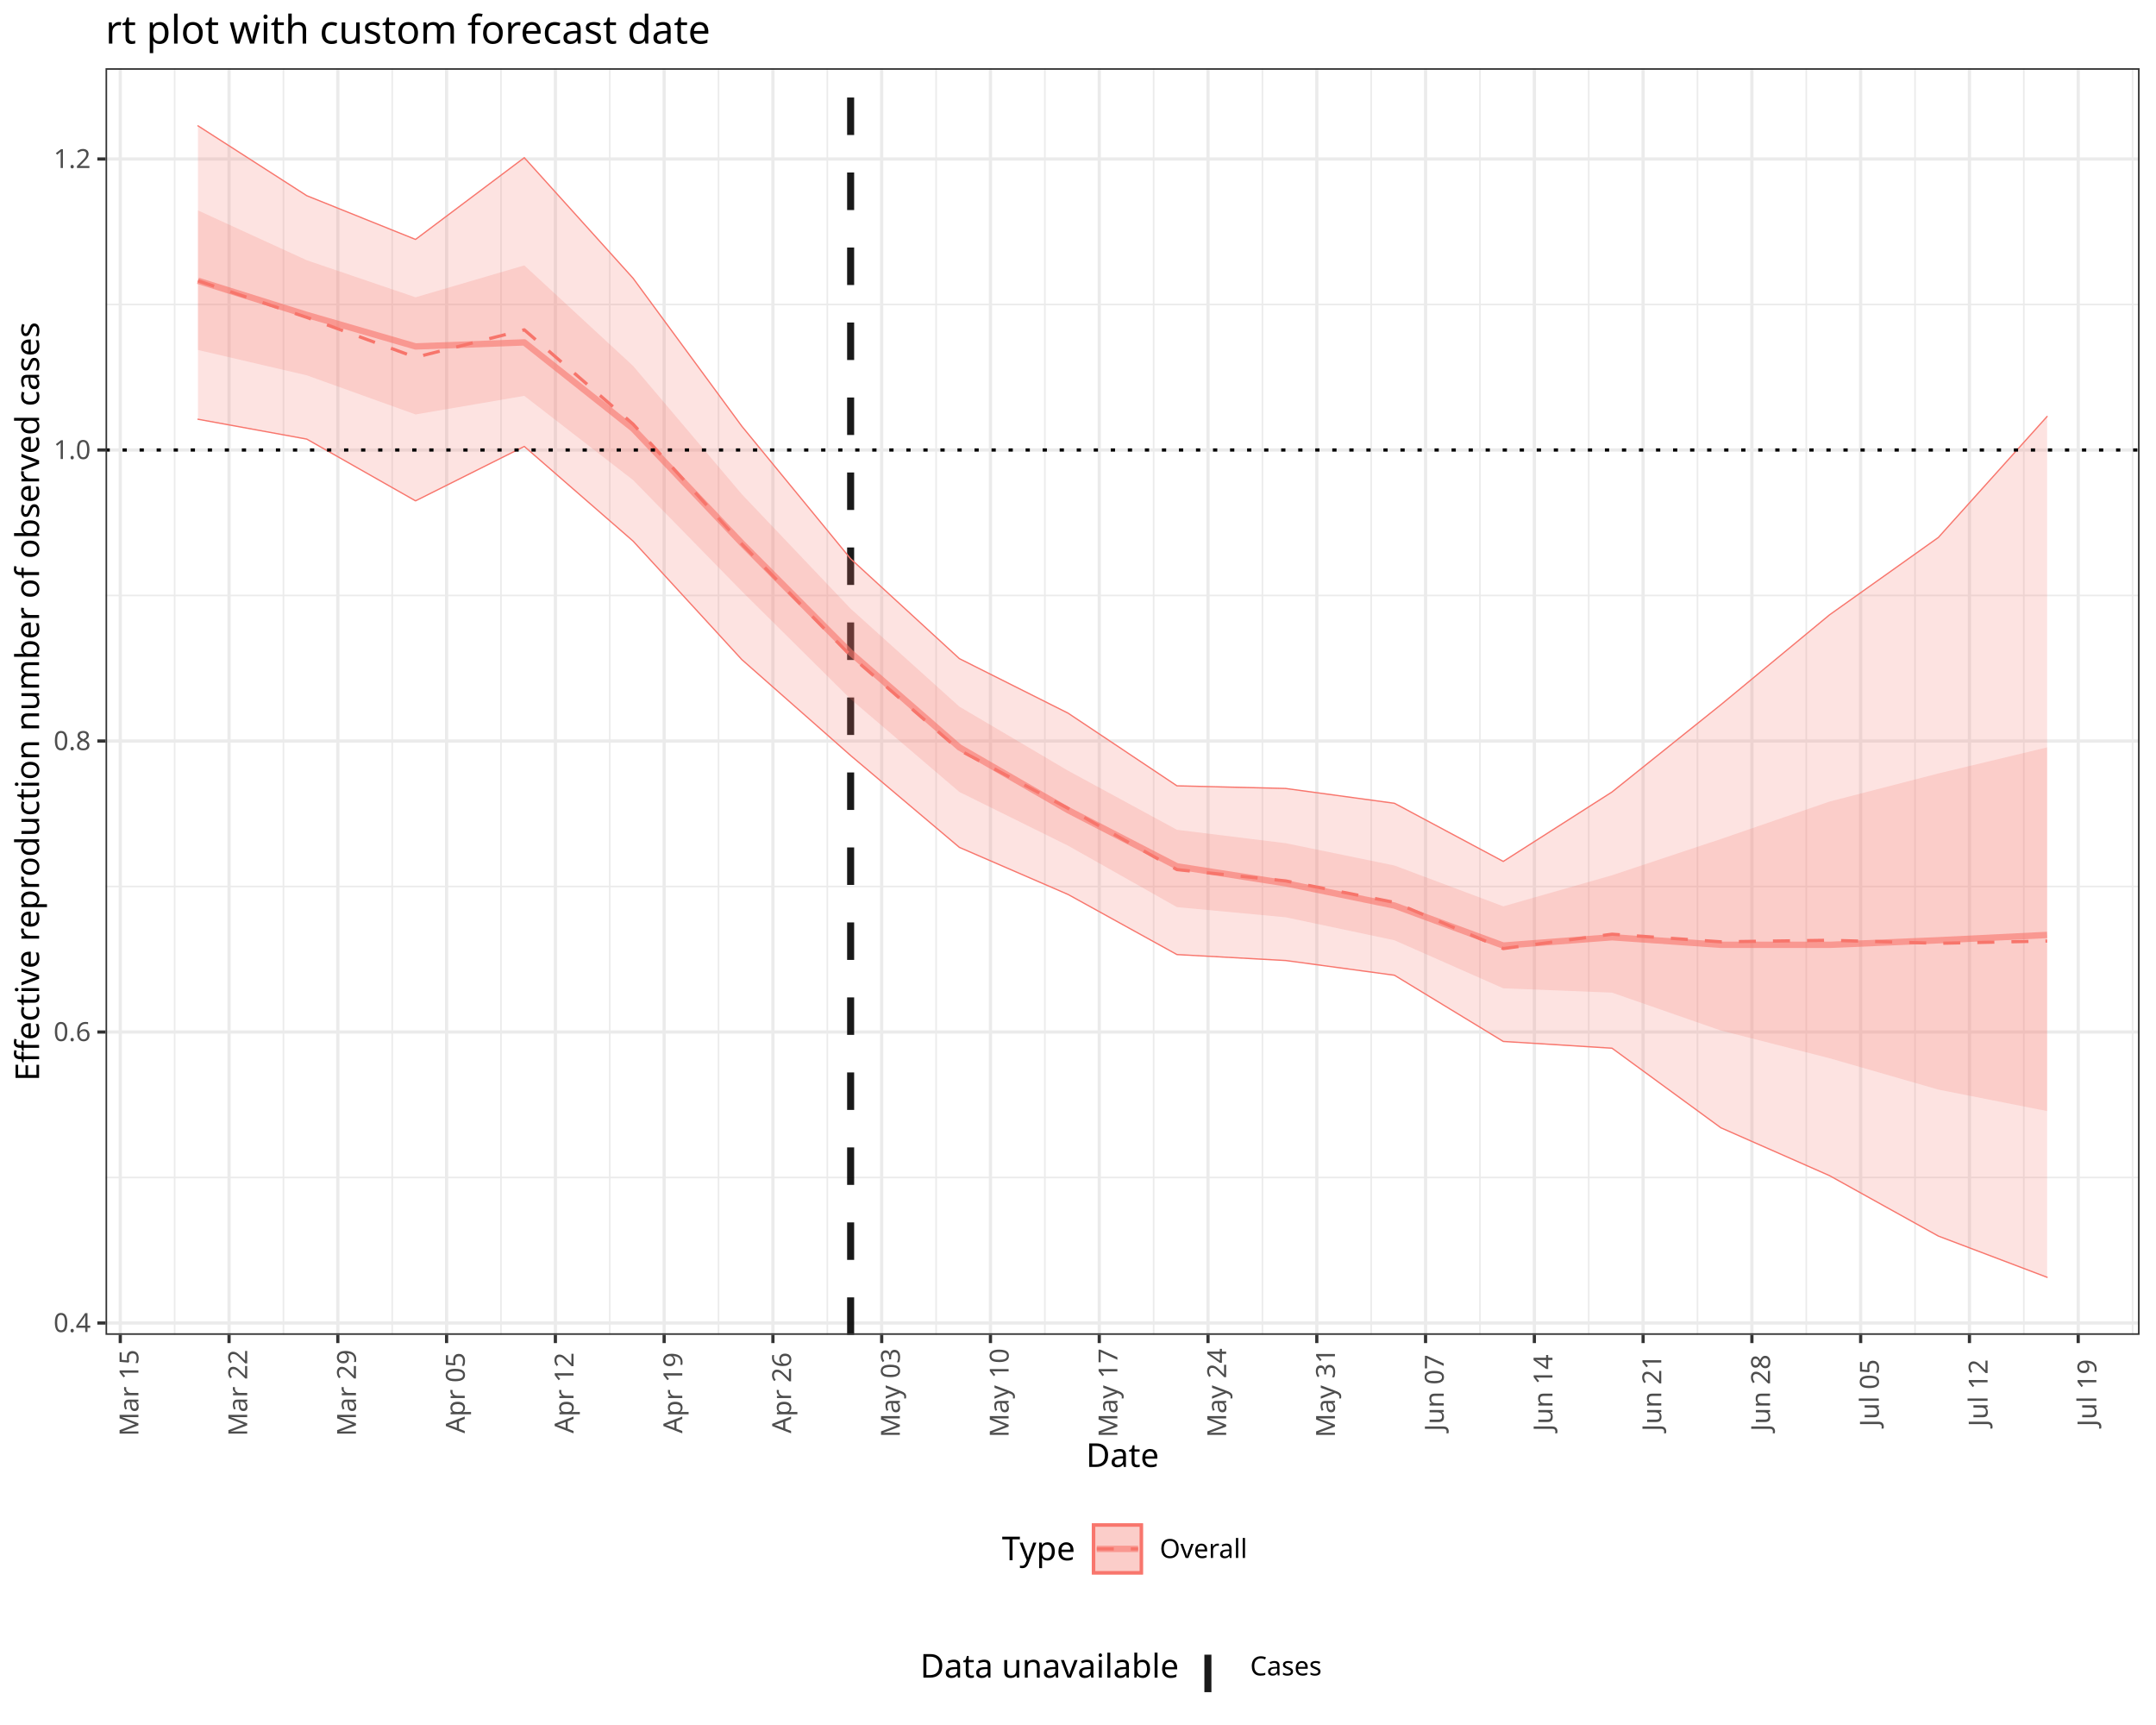
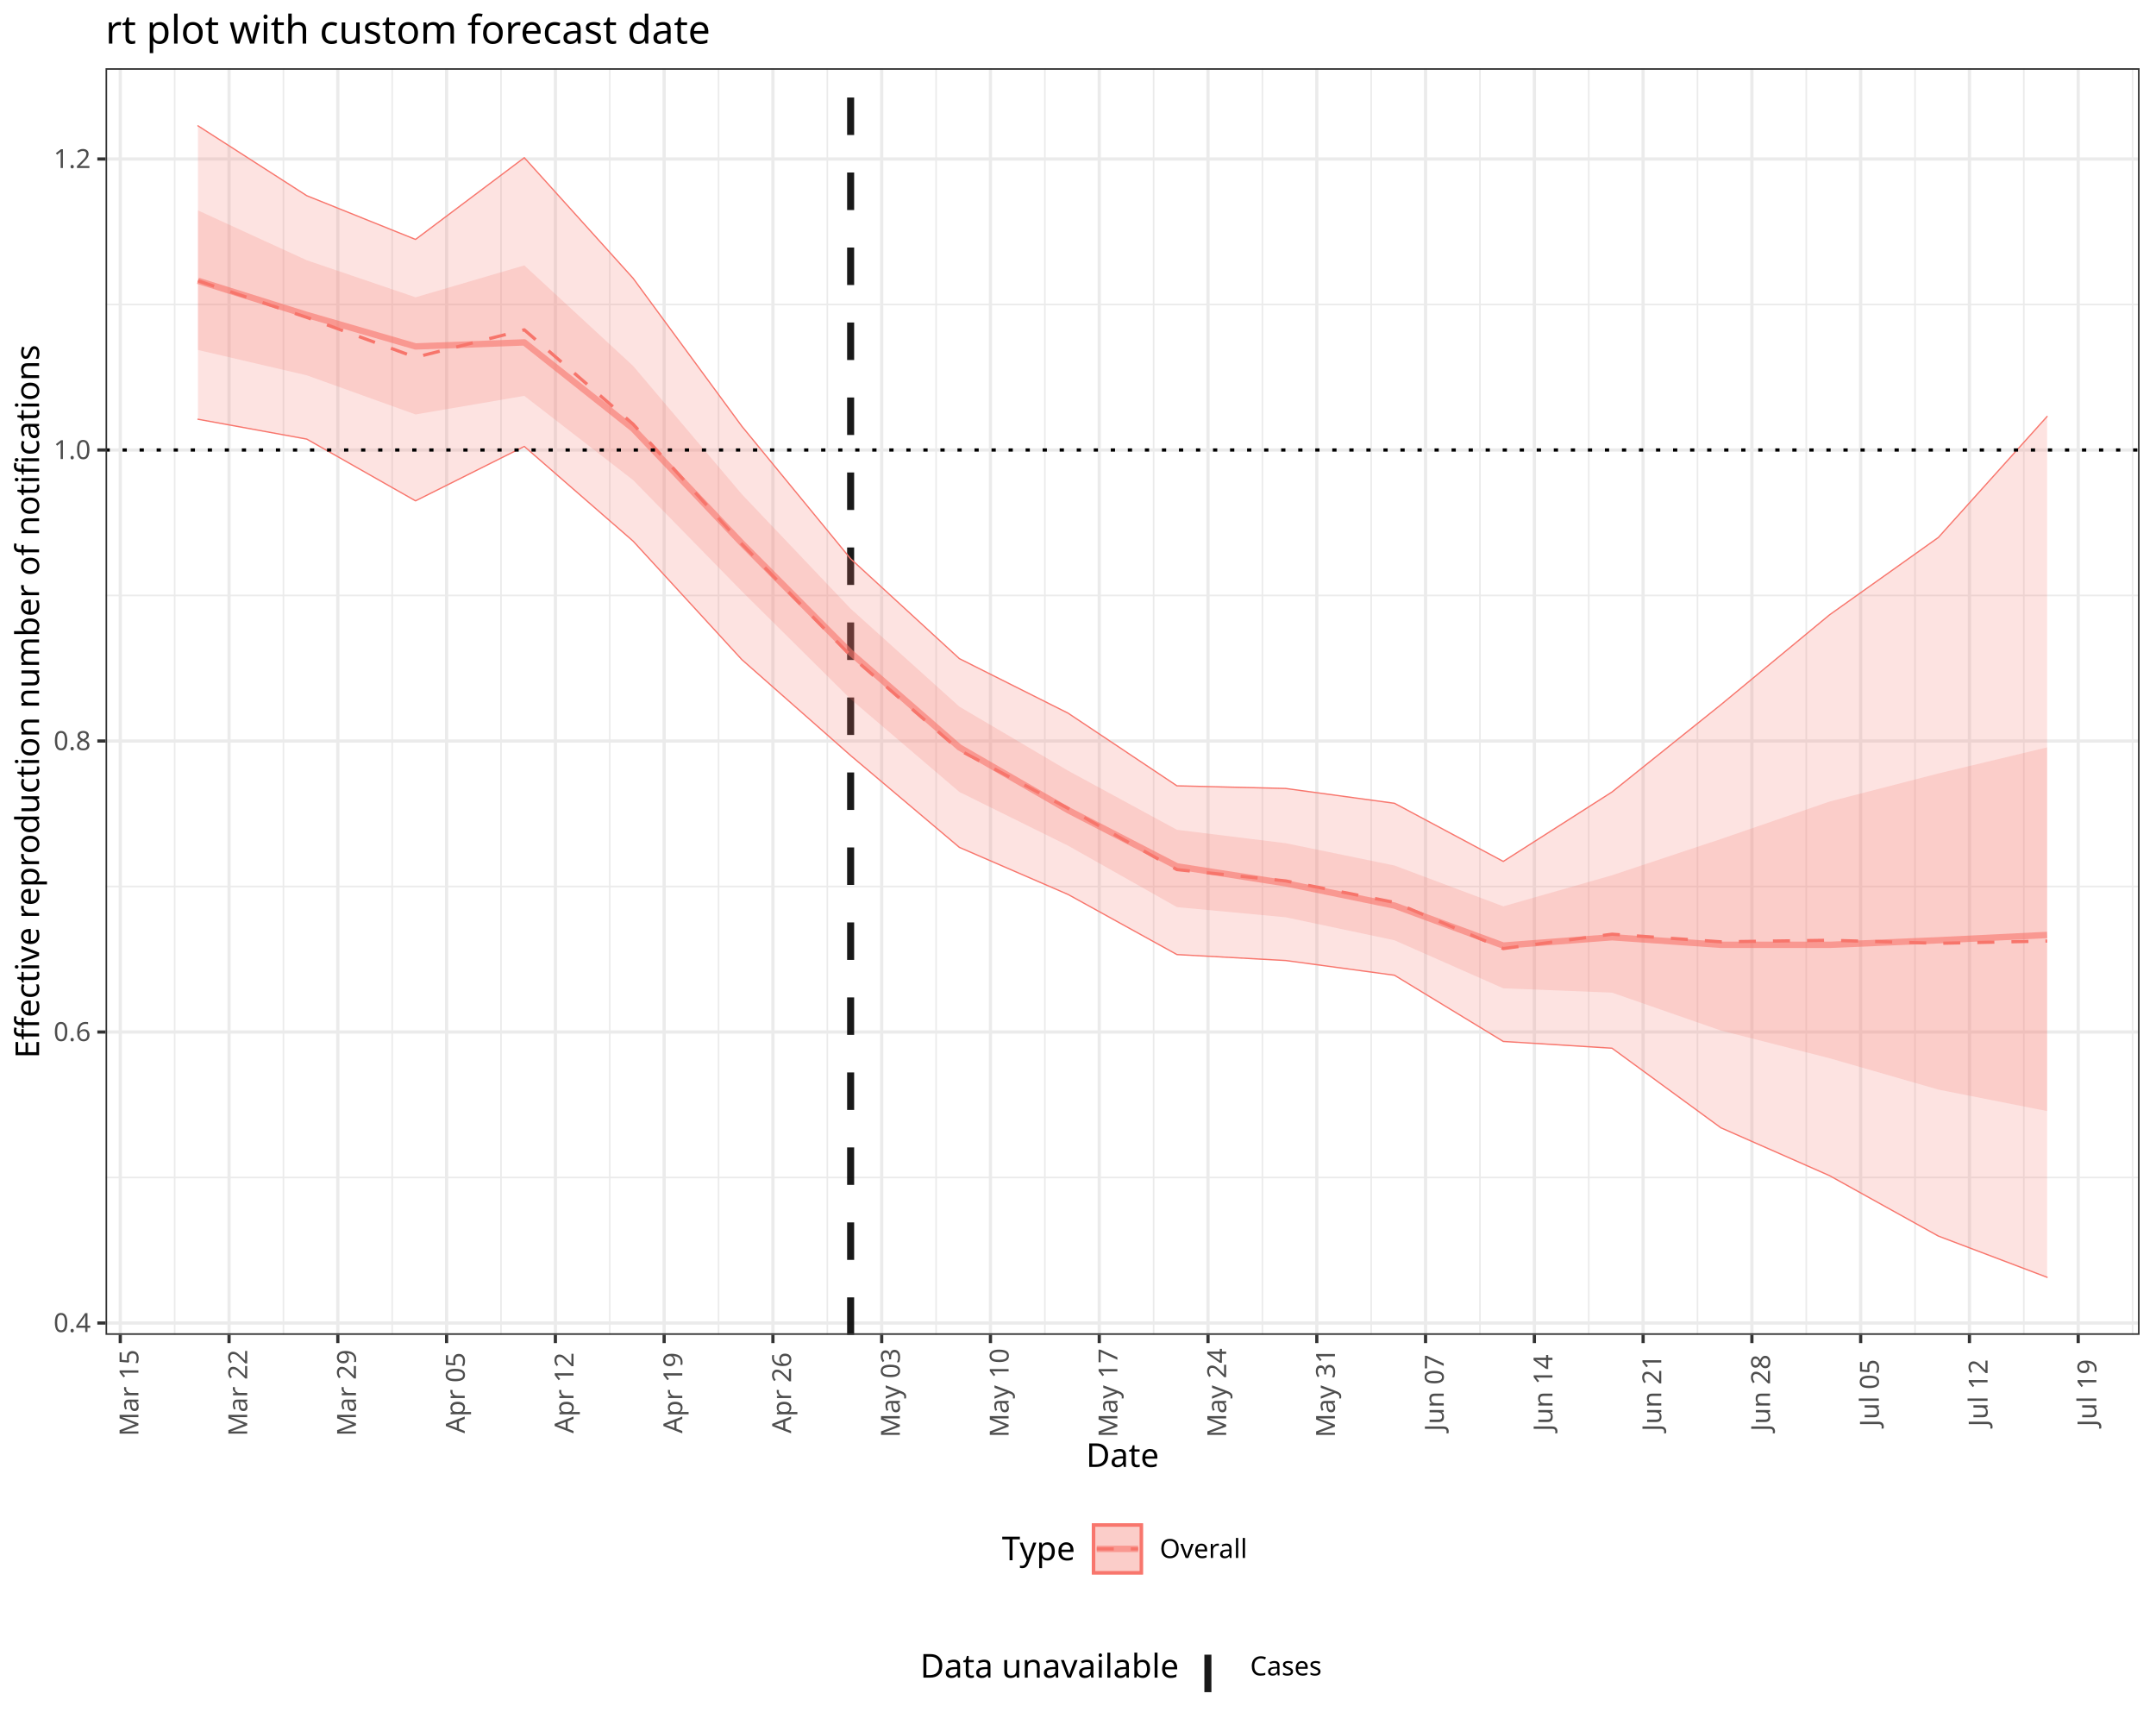
<svg xmlns="http://www.w3.org/2000/svg" class="svglite" data-engine-version="2.0" width="720.00pt" height="576.00pt" viewBox="0 0 720.00 576.00">
  <defs>
    <style type="text/css">
    .svglite line, .svglite polyline, .svglite polygon, .svglite path, .svglite rect, .svglite circle {
      fill: none;
      stroke: #000000;
      stroke-linecap: round;
      stroke-linejoin: round;
      stroke-miterlimit: 10.00;
    }
  </style>
  </defs>
  <rect width="100%" height="100%" style="stroke: none; fill: #FFFFFF;" />
  <defs>
    <clipPath id="cpMC4wMHw3MjAuMDB8MC4wMHw1NzYuMDA=">
      <rect x="0.00" y="0.00" width="720.00" height="576.00" />
    </clipPath>
  </defs>
  <g clip-path="url(#cpMC4wMHw3MjAuMDB8MC4wMHw1NzYuMDA=)">
    <rect x="0.00" y="0.00" width="720.00" height="576.00" style="stroke-width: 1.07; stroke: #FFFFFF; fill: #FFFFFF;" />
  </g>
  <defs>
    <clipPath id="cpMzUuMjR8NzE0LjUyfDIyLjc4fDQ0NS43Mw==">
      <rect x="35.24" y="22.78" width="679.28" height="422.95" />
    </clipPath>
  </defs>
  <g clip-path="url(#cpMzUuMjR8NzE0LjUyfDIyLjc4fDQ0NS43Mw==)">
    <rect x="35.24" y="22.78" width="679.28" height="422.95" style="stroke-width: 1.07; stroke: none; fill: #FFFFFF;" />
    <polyline points="35.24,393.18 714.52,393.18 " style="stroke-width: 0.53; stroke: #EBEBEB; stroke-linecap: butt;" />
    <polyline points="35.24,296.01 714.52,296.01 " style="stroke-width: 0.53; stroke: #EBEBEB; stroke-linecap: butt;" />
    <polyline points="35.24,198.84 714.52,198.84 " style="stroke-width: 0.53; stroke: #EBEBEB; stroke-linecap: butt;" />
    <polyline points="35.24,101.67 714.52,101.67 " style="stroke-width: 0.53; stroke: #EBEBEB; stroke-linecap: butt;" />
    <polyline points="58.33,445.73 58.33,22.78 " style="stroke-width: 0.53; stroke: #EBEBEB; stroke-linecap: butt;" />
    <polyline points="94.66,445.73 94.66,22.78 " style="stroke-width: 0.53; stroke: #EBEBEB; stroke-linecap: butt;" />
    <polyline points="130.98,445.73 130.98,22.78 " style="stroke-width: 0.53; stroke: #EBEBEB; stroke-linecap: butt;" />
    <polyline points="167.31,445.73 167.31,22.78 " style="stroke-width: 0.53; stroke: #EBEBEB; stroke-linecap: butt;" />
    <polyline points="203.63,445.73 203.63,22.78 " style="stroke-width: 0.53; stroke: #EBEBEB; stroke-linecap: butt;" />
    <polyline points="239.96,445.73 239.96,22.78 " style="stroke-width: 0.53; stroke: #EBEBEB; stroke-linecap: butt;" />
    <polyline points="276.28,445.73 276.28,22.78 " style="stroke-width: 0.53; stroke: #EBEBEB; stroke-linecap: butt;" />
    <polyline points="312.61,445.73 312.61,22.78 " style="stroke-width: 0.53; stroke: #EBEBEB; stroke-linecap: butt;" />
    <polyline points="348.93,445.73 348.93,22.78 " style="stroke-width: 0.53; stroke: #EBEBEB; stroke-linecap: butt;" />
    <polyline points="385.26,445.73 385.26,22.78 " style="stroke-width: 0.53; stroke: #EBEBEB; stroke-linecap: butt;" />
    <polyline points="421.58,445.73 421.58,22.78 " style="stroke-width: 0.53; stroke: #EBEBEB; stroke-linecap: butt;" />
    <polyline points="457.91,445.73 457.91,22.78 " style="stroke-width: 0.53; stroke: #EBEBEB; stroke-linecap: butt;" />
    <polyline points="494.23,445.73 494.23,22.78 " style="stroke-width: 0.53; stroke: #EBEBEB; stroke-linecap: butt;" />
    <polyline points="530.56,445.73 530.56,22.78 " style="stroke-width: 0.53; stroke: #EBEBEB; stroke-linecap: butt;" />
    <polyline points="566.88,445.73 566.88,22.78 " style="stroke-width: 0.53; stroke: #EBEBEB; stroke-linecap: butt;" />
    <polyline points="603.21,445.73 603.21,22.78 " style="stroke-width: 0.53; stroke: #EBEBEB; stroke-linecap: butt;" />
    <polyline points="639.53,445.73 639.53,22.78 " style="stroke-width: 0.53; stroke: #EBEBEB; stroke-linecap: butt;" />
    <polyline points="675.86,445.73 675.86,22.78 " style="stroke-width: 0.53; stroke: #EBEBEB; stroke-linecap: butt;" />
    <polyline points="712.19,445.73 712.19,22.78 " style="stroke-width: 0.53; stroke: #EBEBEB; stroke-linecap: butt;" />
    <polyline points="35.24,441.77 714.52,441.77 " style="stroke-width: 1.07; stroke: #EBEBEB; stroke-linecap: butt;" />
    <polyline points="35.24,344.60 714.52,344.60 " style="stroke-width: 1.07; stroke: #EBEBEB; stroke-linecap: butt;" />
    <polyline points="35.24,247.43 714.52,247.43 " style="stroke-width: 1.07; stroke: #EBEBEB; stroke-linecap: butt;" />
    <polyline points="35.24,150.26 714.52,150.26 " style="stroke-width: 1.07; stroke: #EBEBEB; stroke-linecap: butt;" />
    <polyline points="35.24,53.09 714.52,53.09 " style="stroke-width: 1.07; stroke: #EBEBEB; stroke-linecap: butt;" />
    <polyline points="40.17,445.73 40.17,22.78 " style="stroke-width: 1.07; stroke: #EBEBEB; stroke-linecap: butt;" />
    <polyline points="76.49,445.73 76.49,22.78 " style="stroke-width: 1.07; stroke: #EBEBEB; stroke-linecap: butt;" />
    <polyline points="112.82,445.73 112.82,22.78 " style="stroke-width: 1.07; stroke: #EBEBEB; stroke-linecap: butt;" />
    <polyline points="149.14,445.73 149.14,22.78 " style="stroke-width: 1.07; stroke: #EBEBEB; stroke-linecap: butt;" />
    <polyline points="185.47,445.73 185.47,22.78 " style="stroke-width: 1.07; stroke: #EBEBEB; stroke-linecap: butt;" />
    <polyline points="221.79,445.73 221.79,22.78 " style="stroke-width: 1.07; stroke: #EBEBEB; stroke-linecap: butt;" />
    <polyline points="258.12,445.73 258.12,22.78 " style="stroke-width: 1.07; stroke: #EBEBEB; stroke-linecap: butt;" />
    <polyline points="294.44,445.73 294.44,22.78 " style="stroke-width: 1.07; stroke: #EBEBEB; stroke-linecap: butt;" />
    <polyline points="330.77,445.73 330.77,22.78 " style="stroke-width: 1.07; stroke: #EBEBEB; stroke-linecap: butt;" />
    <polyline points="367.10,445.73 367.10,22.78 " style="stroke-width: 1.07; stroke: #EBEBEB; stroke-linecap: butt;" />
    <polyline points="403.42,445.73 403.42,22.78 " style="stroke-width: 1.07; stroke: #EBEBEB; stroke-linecap: butt;" />
    <polyline points="439.75,445.73 439.75,22.78 " style="stroke-width: 1.07; stroke: #EBEBEB; stroke-linecap: butt;" />
    <polyline points="476.07,445.73 476.07,22.78 " style="stroke-width: 1.07; stroke: #EBEBEB; stroke-linecap: butt;" />
    <polyline points="512.40,445.73 512.40,22.78 " style="stroke-width: 1.07; stroke: #EBEBEB; stroke-linecap: butt;" />
    <polyline points="548.72,445.73 548.72,22.78 " style="stroke-width: 1.07; stroke: #EBEBEB; stroke-linecap: butt;" />
    <polyline points="585.05,445.73 585.05,22.78 " style="stroke-width: 1.07; stroke: #EBEBEB; stroke-linecap: butt;" />
    <polyline points="621.37,445.73 621.37,22.78 " style="stroke-width: 1.07; stroke: #EBEBEB; stroke-linecap: butt;" />
    <polyline points="657.70,445.73 657.70,22.78 " style="stroke-width: 1.07; stroke: #EBEBEB; stroke-linecap: butt;" />
    <polyline points="694.02,445.73 694.02,22.78 " style="stroke-width: 1.07; stroke: #EBEBEB; stroke-linecap: butt;" />
    <line x1="284.07" y1="445.73" x2="284.07" y2="22.78" style="stroke-width: 2.35; stroke: #000000; stroke-opacity: 0.90; stroke-dasharray: 12.52,12.52; stroke-linecap: butt;" />
    <polyline points="66.11,93.76 102.44,105.15 138.77,115.68 175.09,114.33 211.42,143.14 247.74,181.39 284.07,217.96 320.39,249.56 356.72,270.53 393.04,289.28 429.37,294.95 465.69,302.38 502.02,315.74 538.34,312.96 574.67,315.49 610.99,315.49 647.32,313.97 683.64,312.19 " style="stroke-width: 2.13; stroke: #F8766D; stroke-opacity: 0.60; stroke-linecap: butt;" />
    <polyline points="66.11,93.76 102.44,105.98 138.77,119.31 175.09,110.13 211.42,141.63 247.74,181.64 284.07,218.95 320.39,250.47 356.72,269.96 393.04,290.37 429.37,294.15 465.69,301.33 502.02,316.74 538.34,311.94 574.67,314.48 610.99,313.97 647.32,314.98 683.64,314.22 " style="stroke-width: 1.07; stroke: #F8766D; stroke-dasharray: 5.69,5.69; stroke-linecap: butt;" />
    <polygon points="66.11,42.01 102.44,65.34 138.77,79.95 175.09,52.65 211.42,92.91 247.74,142.33 284.07,186.58 320.39,219.93 356.72,238.15 393.04,262.40 429.37,263.28 465.69,268.23 502.02,287.64 538.34,264.45 574.67,235.33 610.99,205.29 647.32,179.46 683.64,139.06 683.64,426.51 647.32,412.74 610.99,392.57 574.67,376.57 538.34,350.01 502.02,347.75 465.69,325.65 429.37,320.73 393.04,318.74 356.72,298.69 320.39,282.95 284.07,252.28 247.74,220.25 211.42,180.68 175.09,149.07 138.77,167.24 102.44,146.62 66.11,139.99 " style="stroke-width: 0.00; stroke: none; fill: #F8766D; fill-opacity: 0.20;" />
    <polyline points="66.11,42.01 102.44,65.34 138.77,79.95 175.09,52.65 211.42,92.91 247.74,142.33 284.07,186.58 320.39,219.93 356.72,238.15 393.04,262.40 429.37,263.28 465.69,268.23 502.02,287.64 538.34,264.45 574.67,235.33 610.99,205.29 647.32,179.46 683.64,139.06 " style="stroke-width: 0.43; stroke: #F8766D;" />
    <polyline points="683.64,426.51 647.32,412.74 610.99,392.57 574.67,376.57 538.34,350.01 502.02,347.75 465.69,325.65 429.37,320.73 393.04,318.74 356.72,298.69 320.39,282.95 284.07,252.28 247.74,220.25 211.42,180.68 175.09,149.07 138.77,167.24 102.44,146.62 66.11,139.99 " style="stroke-width: 0.43; stroke: #F8766D;" />
    <polygon points="66.11,70.26 102.44,86.90 138.77,99.27 175.09,88.62 211.42,122.18 247.74,165.03 284.07,203.25 320.39,235.96 356.72,257.37 393.04,277.08 429.37,281.56 465.69,289.01 502.02,302.64 538.34,292.26 574.67,280.17 610.99,267.65 647.32,258.27 683.64,249.56 683.64,371.00 647.32,363.83 610.99,353.36 574.67,344.10 538.34,331.45 502.02,330.01 465.69,313.97 429.37,306.29 393.04,302.90 356.72,282.40 320.39,264.45 284.07,233.44 247.74,197.43 211.42,160.30 175.09,132.18 138.77,138.39 102.44,125.32 66.11,116.86 " style="stroke-width: 0.00; stroke: none; fill: #F8766D; fill-opacity: 0.20;" />
    <polyline points="66.11,70.26 102.44,86.90 138.77,99.27 175.09,88.62 211.42,122.18 247.74,165.03 284.07,203.25 320.39,235.96 356.72,257.37 393.04,277.08 429.37,281.56 465.69,289.01 502.02,302.64 538.34,292.26 574.67,280.17 610.99,267.65 647.32,258.27 683.64,249.56 " style="stroke-width: 1.07; stroke: none;" />
    <polyline points="683.64,371.00 647.32,363.83 610.99,353.36 574.67,344.10 538.34,331.45 502.02,330.01 465.69,313.97 429.37,306.29 393.04,302.90 356.72,282.40 320.39,264.45 284.07,233.44 247.74,197.43 211.42,160.30 175.09,132.18 138.77,138.39 102.44,125.32 66.11,116.86 " style="stroke-width: 1.07; stroke: none;" />
    <line x1="35.24" y1="150.26" x2="714.52" y2="150.26" style="stroke-width: 1.07; stroke-dasharray: 1.42,4.27; stroke-linecap: butt;" />
    <rect x="35.24" y="22.78" width="679.28" height="422.95" style="stroke-width: 1.07; stroke: #333333;" />
  </g>
  <g clip-path="url(#cpMC4wMHw3MjAuMDB8MC4wMHw1NzYuMDA=)">
    <text x="30.31" y="444.79" text-anchor="end" style="font-size: 8.80px; fill: #4D4D4D; font-family: sans;" textLength="12.23px" lengthAdjust="spacingAndGlyphs">0.4</text>
    <text x="30.31" y="347.62" text-anchor="end" style="font-size: 8.80px; fill: #4D4D4D; font-family: sans;" textLength="12.23px" lengthAdjust="spacingAndGlyphs">0.6</text>
    <text x="30.31" y="250.45" text-anchor="end" style="font-size: 8.80px; fill: #4D4D4D; font-family: sans;" textLength="12.23px" lengthAdjust="spacingAndGlyphs">0.8</text>
    <text x="30.31" y="153.28" text-anchor="end" style="font-size: 8.80px; fill: #4D4D4D; font-family: sans;" textLength="12.23px" lengthAdjust="spacingAndGlyphs">1.0</text>
    <text x="30.31" y="56.11" text-anchor="end" style="font-size: 8.80px; fill: #4D4D4D; font-family: sans;" textLength="12.23px" lengthAdjust="spacingAndGlyphs">1.2</text>
    <polyline points="32.50,441.77 35.24,441.77 " style="stroke-width: 1.07; stroke: #333333; stroke-linecap: butt;" />
    <polyline points="32.50,344.60 35.24,344.60 " style="stroke-width: 1.07; stroke: #333333; stroke-linecap: butt;" />
    <polyline points="32.50,247.43 35.24,247.43 " style="stroke-width: 1.07; stroke: #333333; stroke-linecap: butt;" />
    <polyline points="32.50,150.26 35.24,150.26 " style="stroke-width: 1.07; stroke: #333333; stroke-linecap: butt;" />
    <polyline points="32.50,53.09 35.24,53.09 " style="stroke-width: 1.07; stroke: #333333; stroke-linecap: butt;" />
    <polyline points="40.17,448.47 40.17,445.73 " style="stroke-width: 1.07; stroke: #333333; stroke-linecap: butt;" />
    <polyline points="76.49,448.47 76.49,445.73 " style="stroke-width: 1.07; stroke: #333333; stroke-linecap: butt;" />
    <polyline points="112.82,448.47 112.82,445.73 " style="stroke-width: 1.07; stroke: #333333; stroke-linecap: butt;" />
    <polyline points="149.14,448.47 149.14,445.73 " style="stroke-width: 1.07; stroke: #333333; stroke-linecap: butt;" />
    <polyline points="185.47,448.47 185.47,445.73 " style="stroke-width: 1.07; stroke: #333333; stroke-linecap: butt;" />
    <polyline points="221.79,448.47 221.79,445.73 " style="stroke-width: 1.07; stroke: #333333; stroke-linecap: butt;" />
    <polyline points="258.12,448.47 258.12,445.73 " style="stroke-width: 1.07; stroke: #333333; stroke-linecap: butt;" />
    <polyline points="294.44,448.47 294.44,445.73 " style="stroke-width: 1.07; stroke: #333333; stroke-linecap: butt;" />
    <polyline points="330.77,448.47 330.77,445.73 " style="stroke-width: 1.07; stroke: #333333; stroke-linecap: butt;" />
    <polyline points="367.10,448.47 367.10,445.73 " style="stroke-width: 1.07; stroke: #333333; stroke-linecap: butt;" />
    <polyline points="403.42,448.47 403.42,445.73 " style="stroke-width: 1.07; stroke: #333333; stroke-linecap: butt;" />
    <polyline points="439.75,448.47 439.75,445.73 " style="stroke-width: 1.07; stroke: #333333; stroke-linecap: butt;" />
    <polyline points="476.07,448.47 476.07,445.73 " style="stroke-width: 1.07; stroke: #333333; stroke-linecap: butt;" />
    <polyline points="512.40,448.47 512.40,445.73 " style="stroke-width: 1.07; stroke: #333333; stroke-linecap: butt;" />
    <polyline points="548.72,448.47 548.72,445.73 " style="stroke-width: 1.07; stroke: #333333; stroke-linecap: butt;" />
    <polyline points="585.05,448.47 585.05,445.73 " style="stroke-width: 1.07; stroke: #333333; stroke-linecap: butt;" />
    <polyline points="621.37,448.47 621.37,445.73 " style="stroke-width: 1.07; stroke: #333333; stroke-linecap: butt;" />
    <polyline points="657.70,448.47 657.70,445.73 " style="stroke-width: 1.07; stroke: #333333; stroke-linecap: butt;" />
    <polyline points="694.02,448.47 694.02,445.73 " style="stroke-width: 1.07; stroke: #333333; stroke-linecap: butt;" />
    <text transform="translate(46.22,465.10) rotate(-90)" text-anchor="middle" style="font-size: 8.80px; fill: #4D4D4D; font-family: sans;" textLength="27.39px" lengthAdjust="spacingAndGlyphs">Mar 15</text>
    <text transform="translate(82.55,465.10) rotate(-90)" text-anchor="middle" style="font-size: 8.80px; fill: #4D4D4D; font-family: sans;" textLength="27.39px" lengthAdjust="spacingAndGlyphs">Mar 22</text>
    <text transform="translate(118.87,465.10) rotate(-90)" text-anchor="middle" style="font-size: 8.80px; fill: #4D4D4D; font-family: sans;" textLength="27.39px" lengthAdjust="spacingAndGlyphs">Mar 29</text>
    <text transform="translate(155.20,465.10) rotate(-90)" text-anchor="middle" style="font-size: 8.80px; fill: #4D4D4D; font-family: sans;" textLength="25.93px" lengthAdjust="spacingAndGlyphs">Apr 05</text>
    <text transform="translate(191.53,465.10) rotate(-90)" text-anchor="middle" style="font-size: 8.80px; fill: #4D4D4D; font-family: sans;" textLength="25.93px" lengthAdjust="spacingAndGlyphs">Apr 12</text>
    <text transform="translate(227.85,465.10) rotate(-90)" text-anchor="middle" style="font-size: 8.80px; fill: #4D4D4D; font-family: sans;" textLength="25.93px" lengthAdjust="spacingAndGlyphs">Apr 19</text>
    <text transform="translate(264.18,465.10) rotate(-90)" text-anchor="middle" style="font-size: 8.80px; fill: #4D4D4D; font-family: sans;" textLength="25.93px" lengthAdjust="spacingAndGlyphs">Apr 26</text>
    <text transform="translate(300.50,465.10) rotate(-90)" text-anchor="middle" style="font-size: 8.80px; fill: #4D4D4D; font-family: sans;" textLength="28.87px" lengthAdjust="spacingAndGlyphs">May 03</text>
    <text transform="translate(336.83,465.10) rotate(-90)" text-anchor="middle" style="font-size: 8.80px; fill: #4D4D4D; font-family: sans;" textLength="28.87px" lengthAdjust="spacingAndGlyphs">May 10</text>
    <text transform="translate(373.15,465.10) rotate(-90)" text-anchor="middle" style="font-size: 8.80px; fill: #4D4D4D; font-family: sans;" textLength="28.87px" lengthAdjust="spacingAndGlyphs">May 17</text>
    <text transform="translate(409.48,465.10) rotate(-90)" text-anchor="middle" style="font-size: 8.80px; fill: #4D4D4D; font-family: sans;" textLength="28.87px" lengthAdjust="spacingAndGlyphs">May 24</text>
    <text transform="translate(445.80,465.10) rotate(-90)" text-anchor="middle" style="font-size: 8.80px; fill: #4D4D4D; font-family: sans;" textLength="28.87px" lengthAdjust="spacingAndGlyphs">May 31</text>
    <text transform="translate(482.13,465.10) rotate(-90)" text-anchor="middle" style="font-size: 8.80px; fill: #4D4D4D; font-family: sans;" textLength="26.43px" lengthAdjust="spacingAndGlyphs">Jun 07</text>
    <text transform="translate(518.45,465.10) rotate(-90)" text-anchor="middle" style="font-size: 8.80px; fill: #4D4D4D; font-family: sans;" textLength="26.43px" lengthAdjust="spacingAndGlyphs">Jun 14</text>
    <text transform="translate(554.78,465.10) rotate(-90)" text-anchor="middle" style="font-size: 8.80px; fill: #4D4D4D; font-family: sans;" textLength="26.43px" lengthAdjust="spacingAndGlyphs">Jun 21</text>
    <text transform="translate(591.10,465.10) rotate(-90)" text-anchor="middle" style="font-size: 8.80px; fill: #4D4D4D; font-family: sans;" textLength="26.43px" lengthAdjust="spacingAndGlyphs">Jun 28</text>
    <text transform="translate(627.43,465.10) rotate(-90)" text-anchor="middle" style="font-size: 8.80px; fill: #4D4D4D; font-family: sans;" textLength="23.49px" lengthAdjust="spacingAndGlyphs">Jul 05</text>
    <text transform="translate(663.75,465.10) rotate(-90)" text-anchor="middle" style="font-size: 8.80px; fill: #4D4D4D; font-family: sans;" textLength="23.49px" lengthAdjust="spacingAndGlyphs">Jul 12</text>
    <text transform="translate(700.08,465.10) rotate(-90)" text-anchor="middle" style="font-size: 8.80px; fill: #4D4D4D; font-family: sans;" textLength="23.49px" lengthAdjust="spacingAndGlyphs">Jul 19</text>
    <text x="374.88" y="489.84" text-anchor="middle" style="font-size: 11.00px; font-family: sans;" textLength="23.24px" lengthAdjust="spacingAndGlyphs">Date</text>
-     <text transform="translate(13.05,234.26) rotate(-90)" text-anchor="middle" style="font-size: 11.00px; font-family: sans;" textLength="239.12px" lengthAdjust="spacingAndGlyphs">Effective reproduction number of observed cases</text>
+     <text transform="translate(13.05,234.26) rotate(-90)" text-anchor="middle" style="font-size: 11.00px; font-family: sans;" textLength="239.12px" lengthAdjust="spacingAndGlyphs">Effective reproduction number of notifications</text>
    <rect x="329.11" y="503.08" width="91.54" height="28.24" style="stroke-width: 1.07; stroke: none; fill: #FFFFFF;" />
    <text x="334.59" y="520.99" style="font-size: 11.00px; font-family: sans;" textLength="24.46px" lengthAdjust="spacingAndGlyphs">Type</text>
    <rect x="364.53" y="508.56" width="17.28" height="17.28" style="stroke-width: 1.07; stroke: none; fill: #FFFFFF;" />
    <line x1="366.26" y1="517.20" x2="380.08" y2="517.20" style="stroke-width: 2.13; stroke: #F8766D; stroke-opacity: 0.60; stroke-linecap: butt;" />
    <line x1="366.26" y1="517.20" x2="380.08" y2="517.20" style="stroke-width: 1.07; stroke: #F8766D; stroke-dasharray: 5.69,5.69; stroke-linecap: butt;" />
    <rect x="364.81" y="508.85" width="16.71" height="16.71" style="stroke-width: 0.43; stroke: #F8766D; stroke-linecap: square; stroke-linejoin: miter; fill: #F8766D; fill-opacity: 0.20;" />
    <rect x="365.24" y="509.27" width="15.86" height="15.86" style="stroke-width: 1.07; stroke: #F8766D; stroke-linecap: square; stroke-linejoin: miter; fill: #F8766D; fill-opacity: 0.20;" />
    <text x="387.29" y="520.23" style="font-size: 8.80px; font-family: sans;" textLength="27.88px" lengthAdjust="spacingAndGlyphs">Overall</text>
    <rect x="301.83" y="542.28" width="146.10" height="28.24" style="stroke-width: 1.07; stroke: none; fill: #FFFFFF;" />
    <text x="307.31" y="560.19" style="font-size: 11.00px; font-family: sans;" textLength="81.95px" lengthAdjust="spacingAndGlyphs">Data unavailable</text>
    <rect x="394.74" y="547.76" width="17.28" height="17.28" style="stroke-width: 1.07; stroke: none; fill: #FFFFFF;" />
    <line x1="403.38" y1="565.04" x2="403.38" y2="547.76" style="stroke-width: 2.35; stroke: #000000; stroke-opacity: 0.90; stroke-dasharray: 12.52,12.52; stroke-linecap: butt;" />
    <text x="417.50" y="559.43" style="font-size: 8.80px; font-family: sans;" textLength="24.95px" lengthAdjust="spacingAndGlyphs">Cases</text>
    <text x="35.24" y="14.56" style="font-size: 13.20px; font-family: sans;" textLength="186.37px" lengthAdjust="spacingAndGlyphs">rt plot with custom forecast date</text>
  </g>
</svg>
